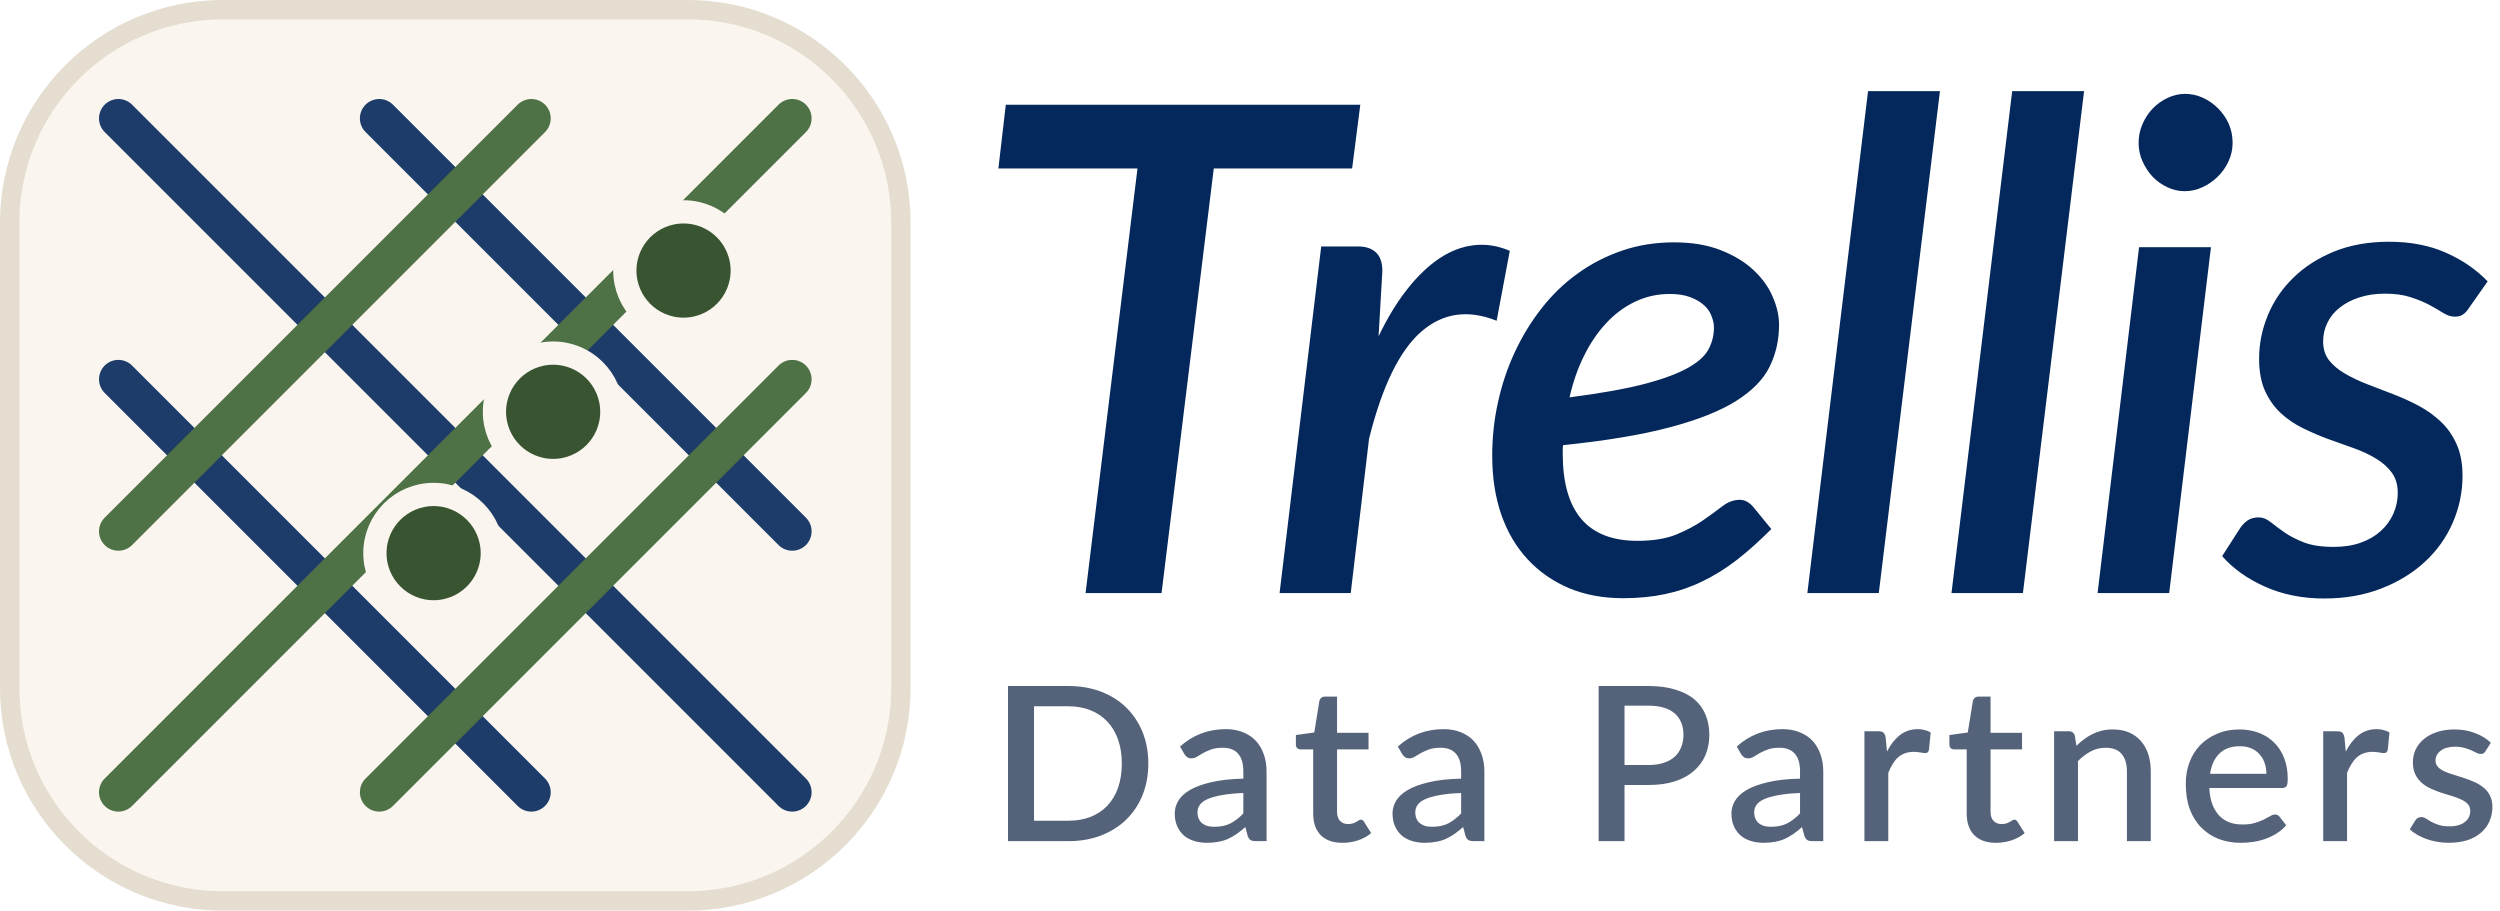
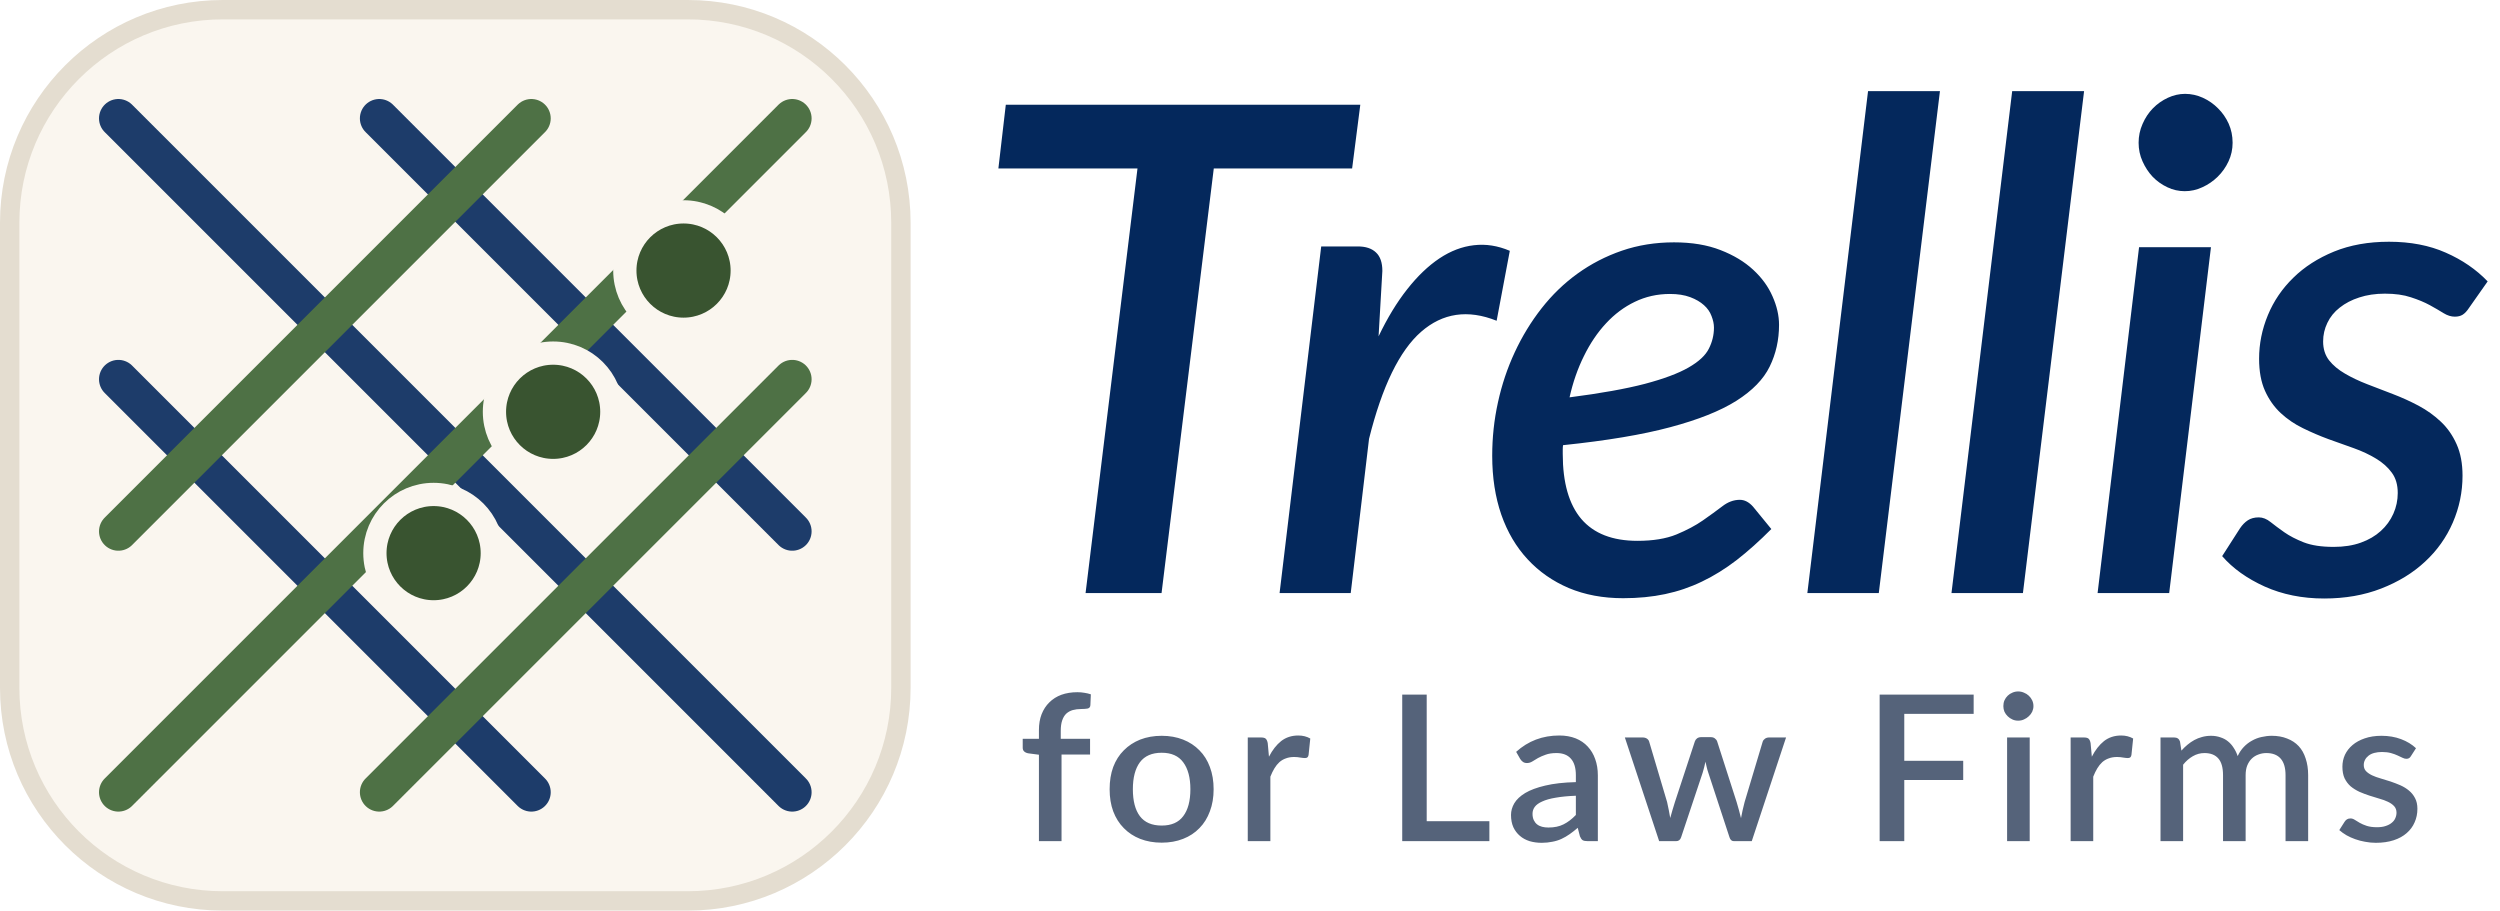
<svg xmlns="http://www.w3.org/2000/svg" id="Layer_1" version="1.1" viewBox="0 0 258.07 94">
  <defs>
    <style>
      .st0 {
        stroke: #4e7145;
      }

      .st0, .st1 {
        fill: none;
        stroke-linecap: round;
        stroke-width: 4px;
      }

      .st2 {
        fill: #04285c;
        font-family: Lato-SemiboldItalic, Lato;
        font-size: 70.02px;
        font-style: italic;
        letter-spacing: -.02em;
      }

      .st2, .st3, .st4 {
        isolation: isolate;
      }

      .st2, .st4 {
        font-weight: 600;
      }

      .st5 {
        fill: #395430;
        stroke: #faf6ef;
        stroke-width: 2.4px;
      }

      .st1 {
        stroke: #04285c;
      }

      .st6 {
        fill: #faf6ef;
        stroke: #e4ddd0;
        stroke-width: 2px;
      }

-       .st7 {
-         opacity: .9;
-       }
- 
      .st4 {
        fill: #55637a;
        font-family: Lato-Semibold, Lato;
-         font-size: 22.25px;
+         font-size: 21px;
        letter-spacing: .06em;
+       }
+ 
+       .st7 {
+         opacity: .9;
      }
    </style>
  </defs>
  <rect class="st6" x="1" y="1" width="92" height="92" rx="22" ry="22" />
  <g class="st7">
    <line class="st1" x1="12.22" y1="12.22" x2="81.78" y2="81.78" />
    <line class="st1" x1="12.22" y1="39.15" x2="54.85" y2="81.78" />
    <line class="st1" x1="39.15" y1="12.22" x2="81.78" y2="54.85" />
  </g>
  <g>
    <line class="st0" x1="81.78" y1="12.22" x2="12.22" y2="81.78" />
    <line class="st0" x1="81.78" y1="39.15" x2="39.15" y2="81.78" />
    <line class="st0" x1="54.85" y1="12.22" x2="12.22" y2="54.85" />
  </g>
  <circle class="st5" cx="44.76" cy="57.1" r="6.06" />
  <circle class="st5" cx="57.1" cy="42.51" r="6.06" />
  <circle class="st5" cx="70.56" cy="27.93" r="6.06" />
  <g class="st3">
    <g class="st3">
      <text class="st2" transform="translate(99.28 61.22)">
        <tspan x="0" y="0">Trellis</tspan>
      </text>
    </g>
  </g>
  <g class="st3">
    <g class="st3">
-       <text class="st4" transform="translate(102.09 86.83) scale(1.03 1)">
-         <tspan x="0" y="0">Data Partners</tspan>
+       <text class="st4" transform="translate(105.09 86.83) scale(1.03 1)">
+         <tspan x="0" y="0">for Law Firms</tspan>
      </text>
    </g>
  </g>
</svg>
